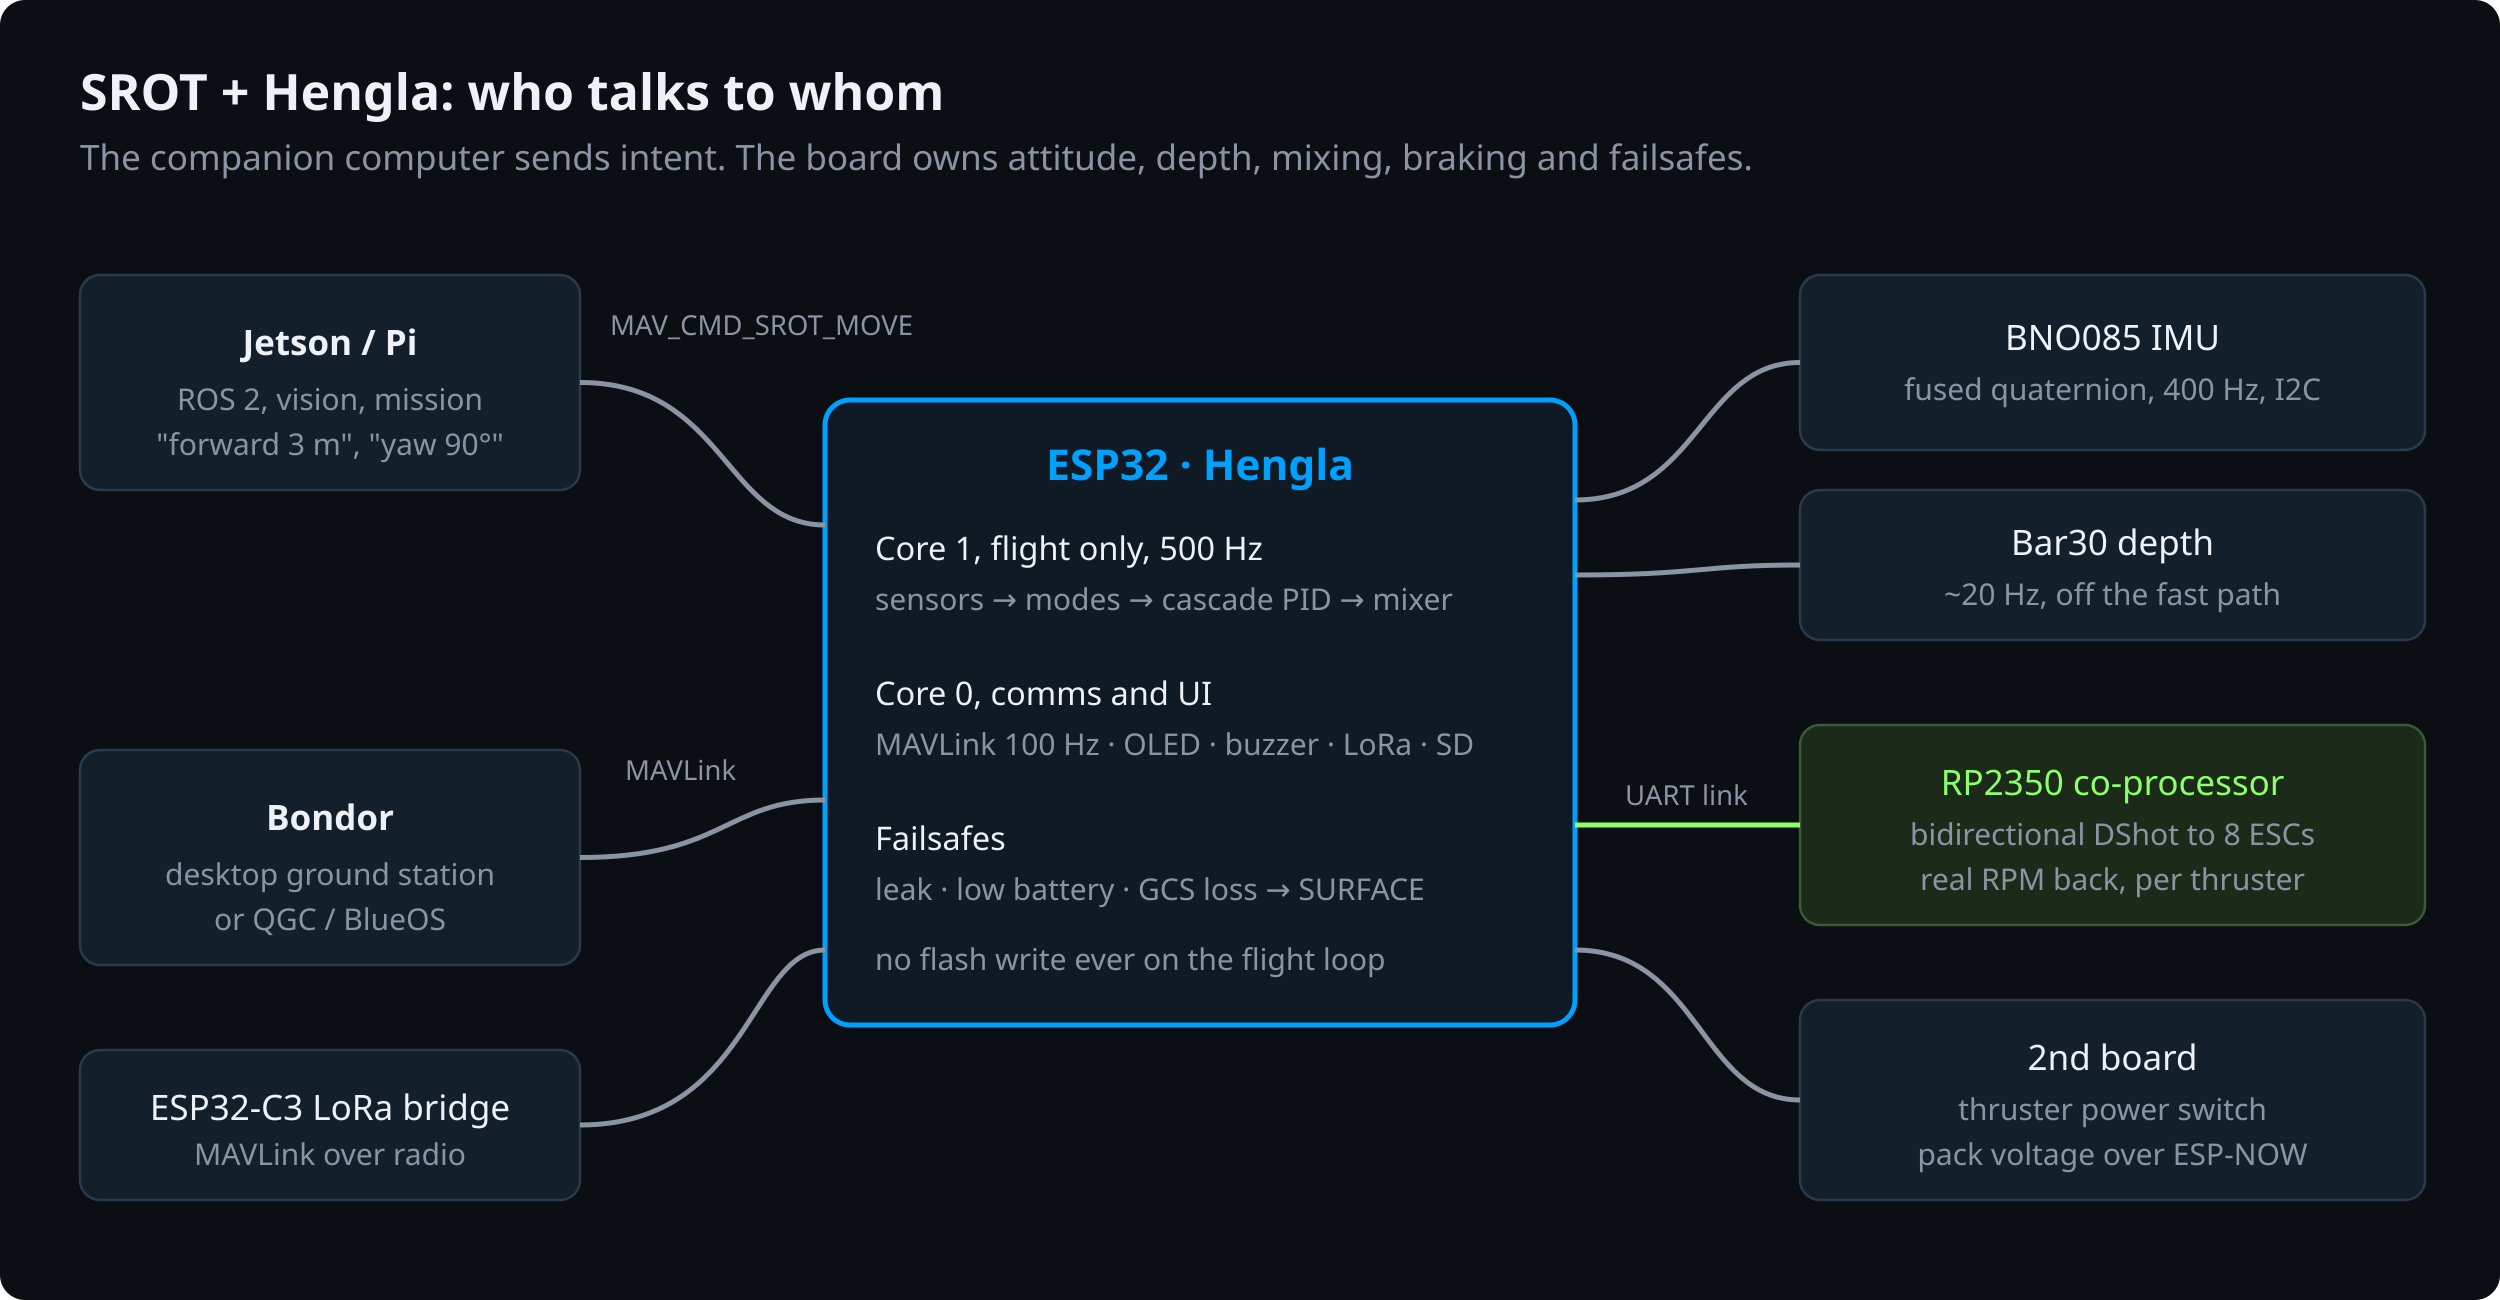
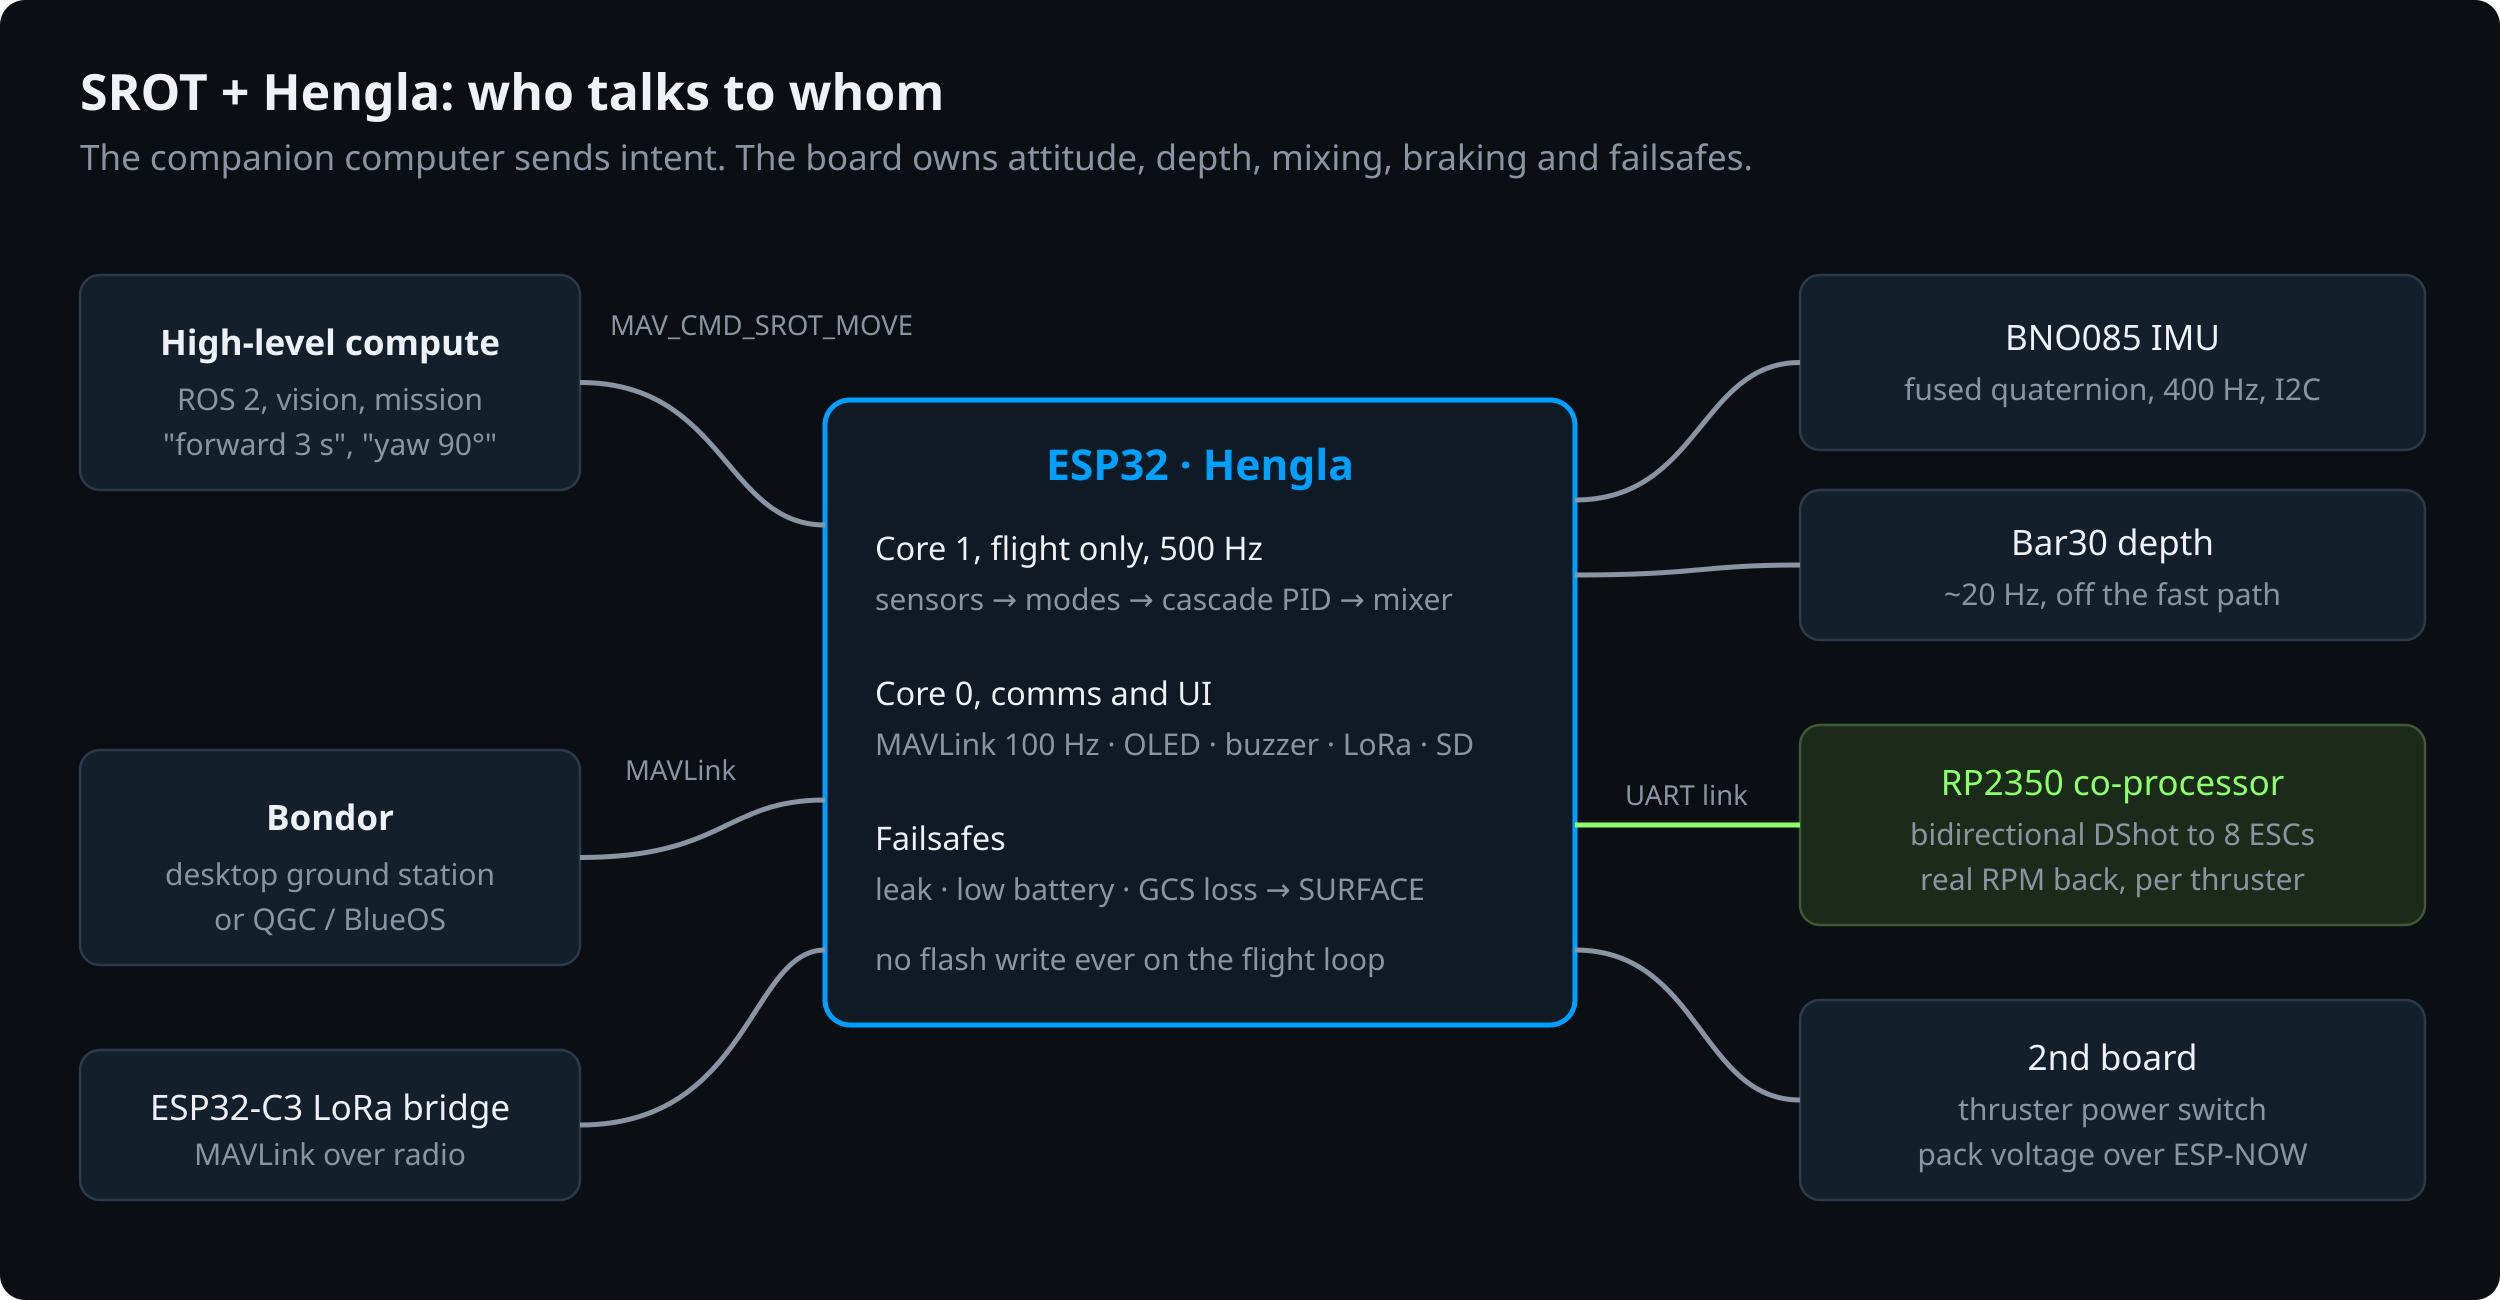
<svg xmlns="http://www.w3.org/2000/svg" viewBox="0 0 1000 520" font-family="IBM Plex Sans, system-ui, sans-serif">
  <rect width="1000" height="520" rx="10" fill="#0b0e12" />
  <text x="32" y="44" fill="#eef1f5" font-size="20" font-weight="600">SROT + Hengla: who talks to whom</text>
  <text x="32" y="68" fill="#8a94a3" font-size="14">The companion computer sends intent. The board owns attitude, depth, mixing, braking and failsafes.</text>
  <g font-size="14">
    <rect x="32" y="110" width="200" height="86" rx="8" fill="#13202c" stroke="#2a3a4a" />
-     <text x="132" y="142" fill="#eef1f5" text-anchor="middle" font-weight="600">Jetson / Pi</text>
+     <text x="132" y="142" fill="#eef1f5" text-anchor="middle" font-weight="600">High-level compute</text>
    <text x="132" y="164" fill="#8a94a3" text-anchor="middle" font-size="12">ROS 2, vision, mission</text>
-     <text x="132" y="182" fill="#8a94a3" text-anchor="middle" font-size="12">"forward 3 m", "yaw 90°"</text>
+     <text x="132" y="182" fill="#8a94a3" text-anchor="middle" font-size="12">"forward 3 s", "yaw 90°"</text>
    <rect x="32" y="300" width="200" height="86" rx="8" fill="#13202c" stroke="#2a3a4a" />
    <text x="132" y="332" fill="#eef1f5" text-anchor="middle" font-weight="600">Bondor</text>
    <text x="132" y="354" fill="#8a94a3" text-anchor="middle" font-size="12">desktop ground station</text>
    <text x="132" y="372" fill="#8a94a3" text-anchor="middle" font-size="12">or QGC / BlueOS</text>
    <rect x="32" y="420" width="200" height="60" rx="8" fill="#13202c" stroke="#2a3a4a" />
    <text x="132" y="448" fill="#eef1f5" text-anchor="middle">ESP32-C3 LoRa bridge</text>
    <text x="132" y="466" fill="#8a94a3" text-anchor="middle" font-size="12">MAVLink over radio</text>
    <rect x="330" y="160" width="300" height="250" rx="10" fill="#101a24" stroke="#00a0ff" stroke-width="2" />
    <text x="480" y="192" fill="#00a0ff" text-anchor="middle" font-size="17" font-weight="600">ESP32 · Hengla</text>
    <text x="350" y="224" fill="#eef1f5" font-size="13">Core 1, flight only, 500 Hz</text>
    <text x="350" y="244" fill="#8a94a3" font-size="12">sensors → modes → cascade PID → mixer</text>
    <text x="350" y="282" fill="#eef1f5" font-size="13">Core 0, comms and UI</text>
    <text x="350" y="302" fill="#8a94a3" font-size="12">MAVLink 100 Hz · OLED · buzzer · LoRa · SD</text>
    <text x="350" y="340" fill="#eef1f5" font-size="13">Failsafes</text>
    <text x="350" y="360" fill="#8a94a3" font-size="12">leak · low battery · GCS loss → SURFACE</text>
    <text x="350" y="388" fill="#8a94a3" font-size="12">no flash write ever on the flight loop</text>
    <rect x="720" y="110" width="250" height="70" rx="8" fill="#13202c" stroke="#2a3a4a" />
    <text x="845" y="140" fill="#eef1f5" text-anchor="middle">BNO085 IMU</text>
    <text x="845" y="160" fill="#8a94a3" text-anchor="middle" font-size="12">fused quaternion, 400 Hz, I2C</text>
    <rect x="720" y="196" width="250" height="60" rx="8" fill="#13202c" stroke="#2a3a4a" />
    <text x="845" y="222" fill="#eef1f5" text-anchor="middle">Bar30 depth</text>
    <text x="845" y="242" fill="#8a94a3" text-anchor="middle" font-size="12">~20 Hz, off the fast path</text>
    <rect x="720" y="290" width="250" height="80" rx="8" fill="#1c2a1a" stroke="#3b5a35" />
    <text x="845" y="318" fill="#8dff6a" text-anchor="middle">RP2350 co-processor</text>
    <text x="845" y="338" fill="#8a94a3" text-anchor="middle" font-size="12">bidirectional DShot to 8 ESCs</text>
    <text x="845" y="356" fill="#8a94a3" text-anchor="middle" font-size="12">real RPM back, per thruster</text>
    <rect x="720" y="400" width="250" height="80" rx="8" fill="#13202c" stroke="#2a3a4a" />
    <text x="845" y="428" fill="#eef1f5" text-anchor="middle">2nd board</text>
    <text x="845" y="448" fill="#8a94a3" text-anchor="middle" font-size="12">thruster power switch</text>
    <text x="845" y="466" fill="#8a94a3" text-anchor="middle" font-size="12">pack voltage over ESP-NOW</text>
  </g>
  <g stroke="#8a94a3" stroke-width="2" fill="none">
    <path d="M232 153 C290 153 290 210 330 210" />
    <path d="M232 343 C290 343 290 320 330 320" />
    <path d="M232 450 C300 450 300 380 330 380" />
    <path d="M630 200 C680 200 680 145 720 145" />
    <path d="M630 230 C680 230 680 226 720 226" />
    <path d="M630 330 H720" stroke="#8dff6a" />
    <path d="M630 380 C680 380 680 440 720 440" />
  </g>
  <g font-size="11" fill="#8a94a3">
    <text x="244" y="134">MAV_CMD_SROT_MOVE</text>
    <text x="250" y="312">MAVLink</text>
    <text x="650" y="322">UART link</text>
  </g>
</svg>
